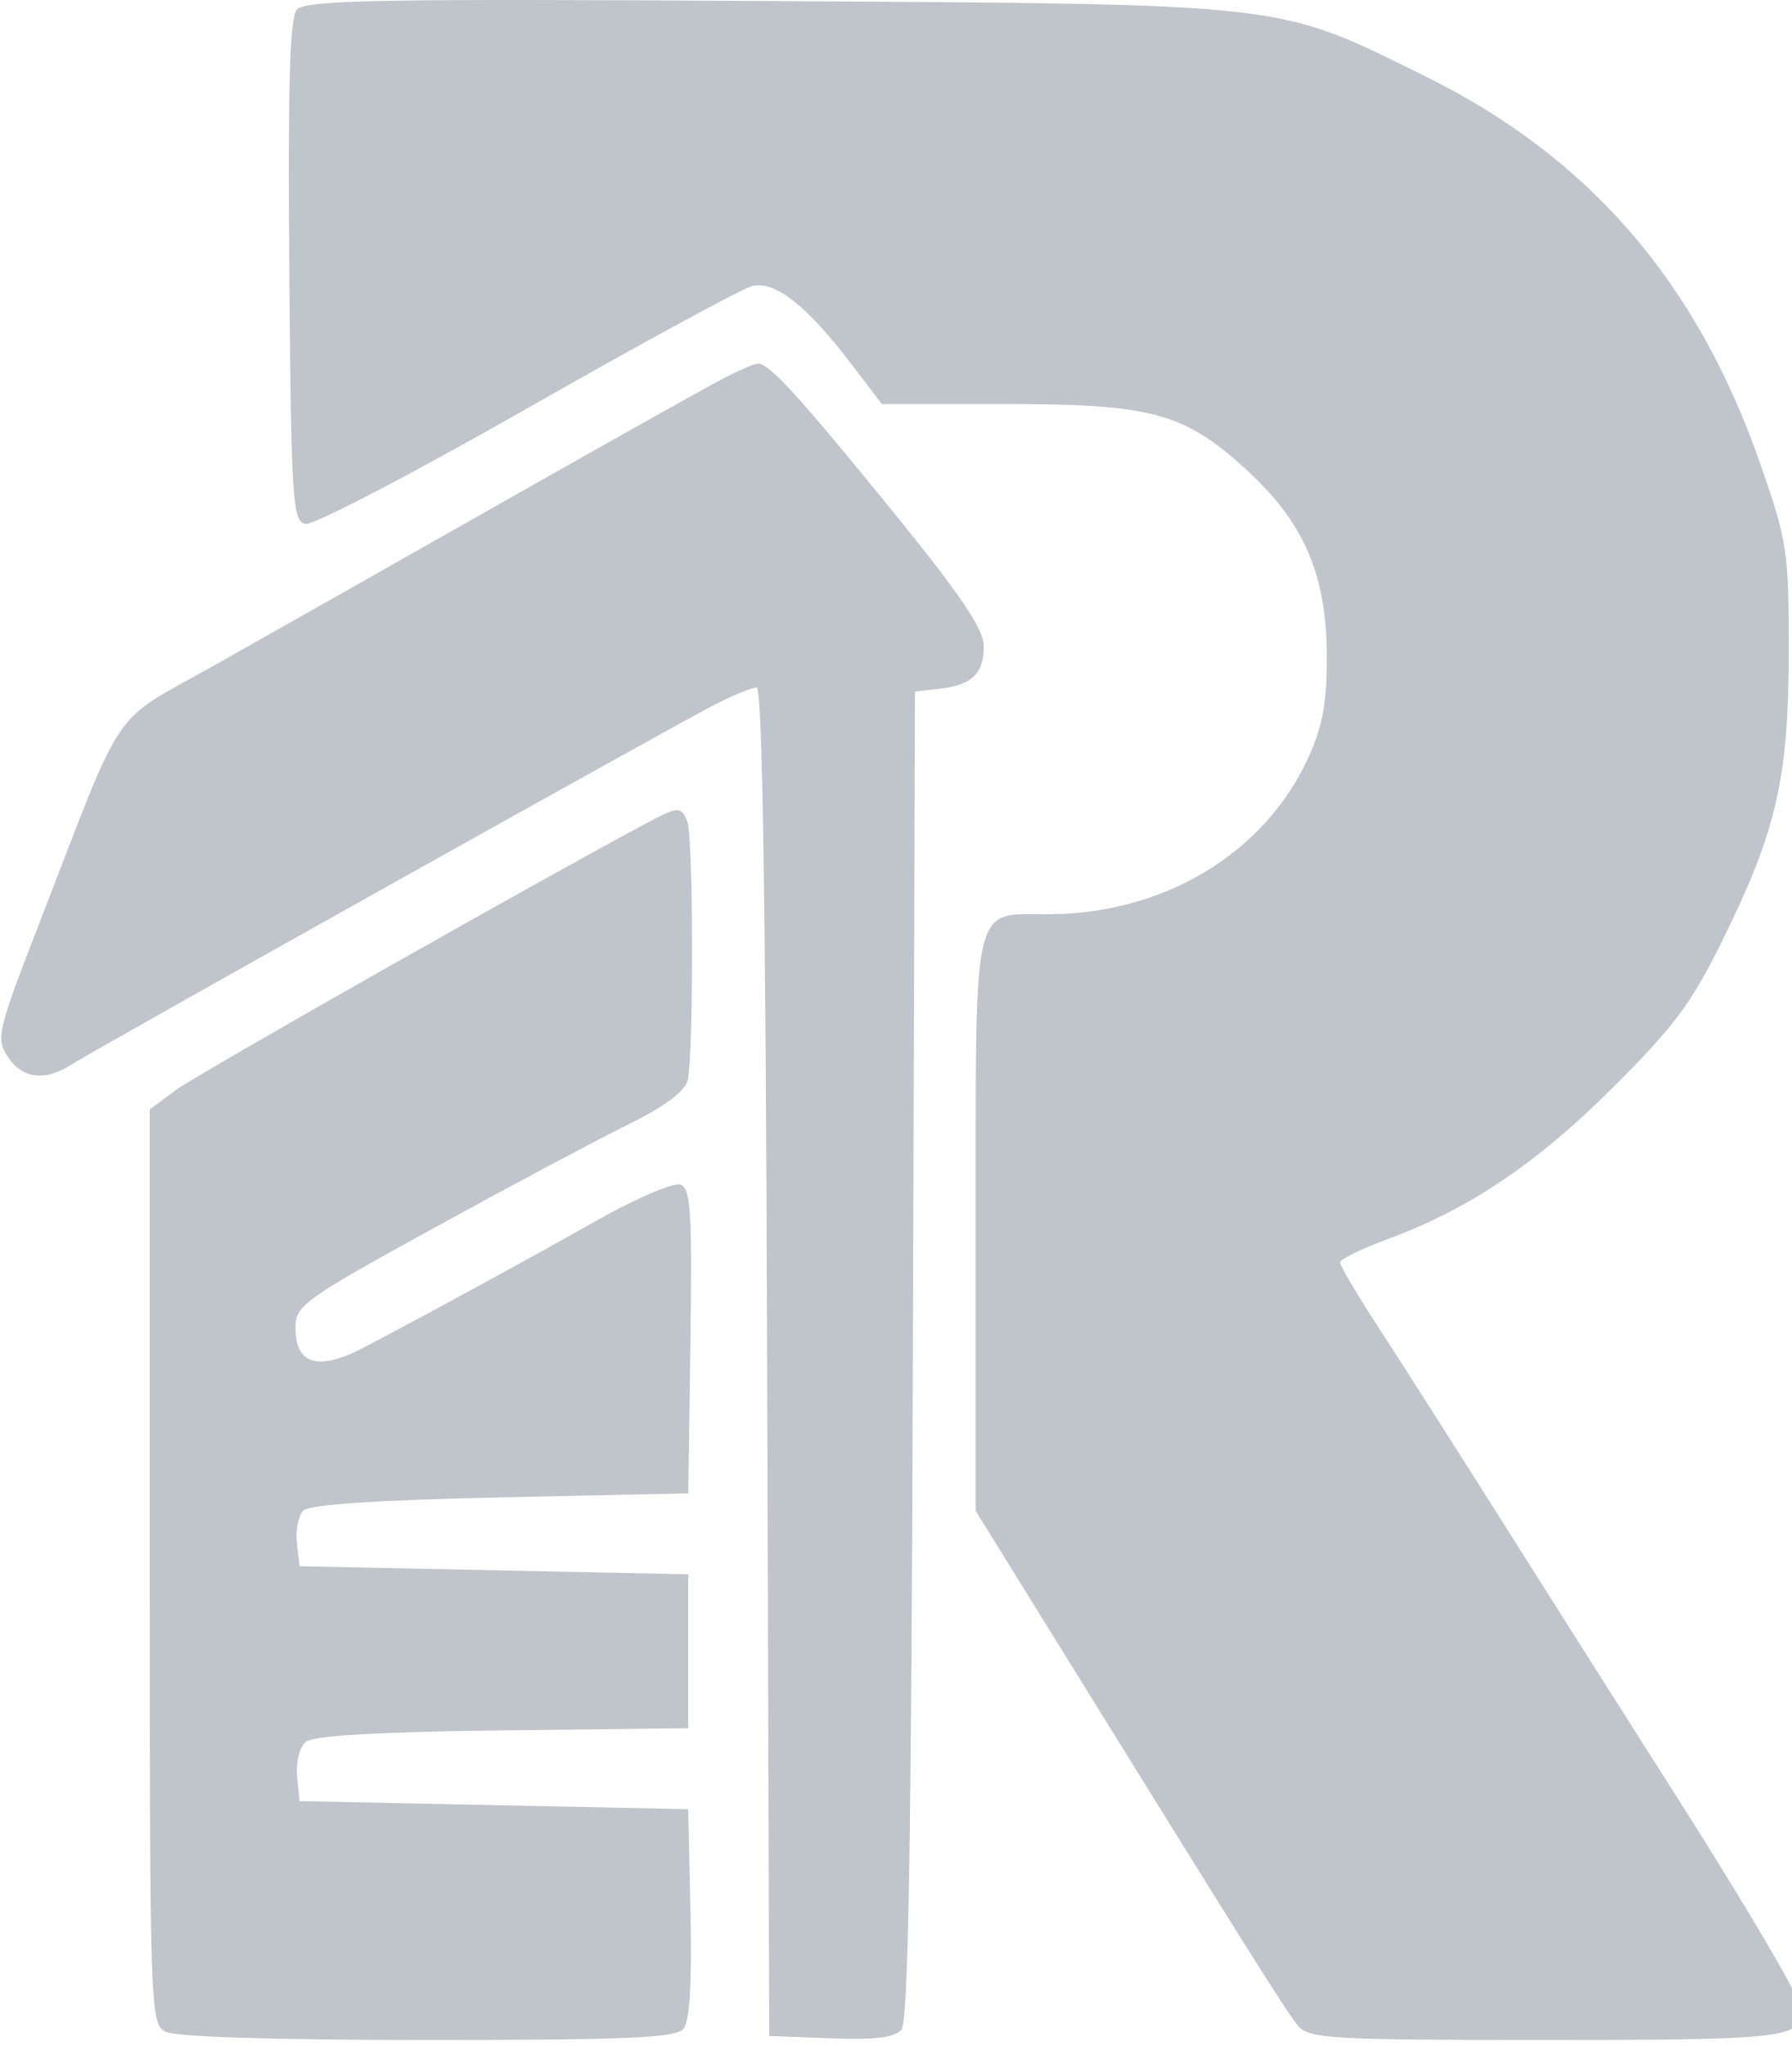
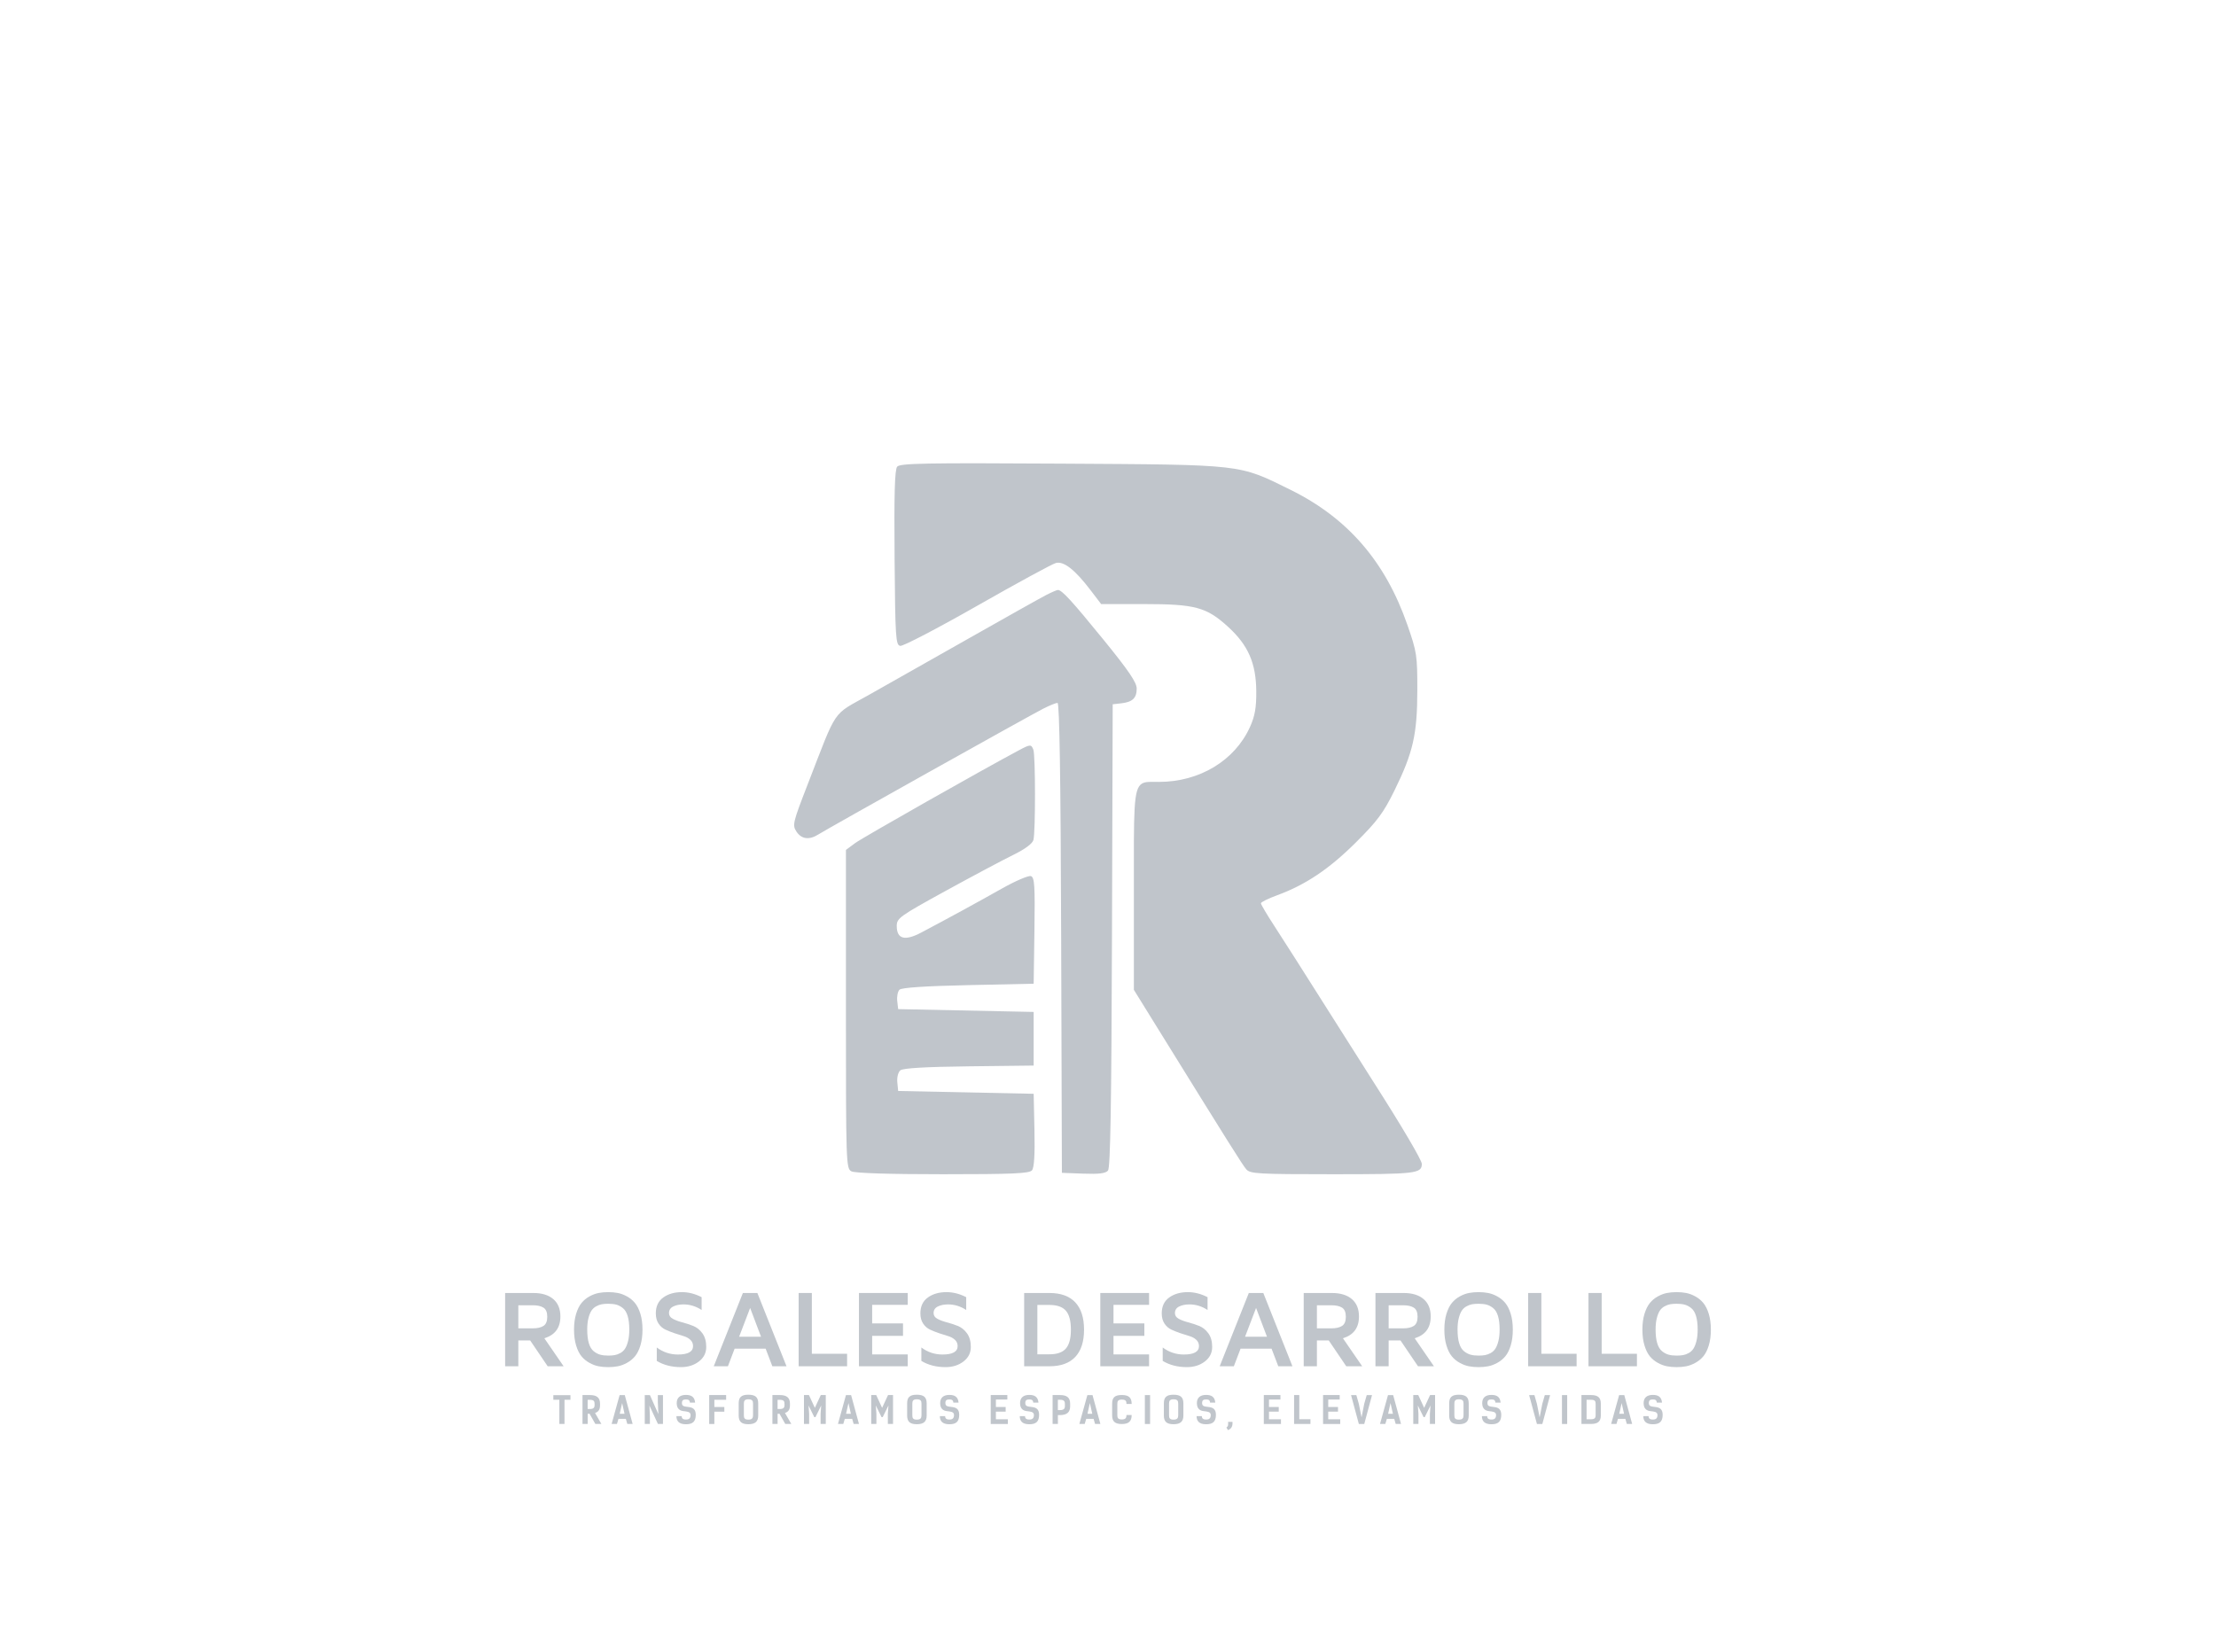
- <svg xmlns="http://www.w3.org/2000/svg" version="1.1" viewBox="197 115 155 177" width="155" height="177">
+ <svg xmlns="http://www.w3.org/2000/svg" version="1.1" viewBox="0 0 550 410" width="550" height="410">
  <g fill="#C0C5CB" fill-rule="none" stroke="none" stroke-width="1" stroke-linecap="butt" stroke-linejoin="miter" stroke-miterlimit="10" stroke-dasharray="" stroke-dashoffset="0" font-family="none" font-weight="none" font-size="none" text-anchor="none" style="mix-blend-mode: normal">
-     <g data-paper-data="{&quot;fillRule&quot;:&quot;evenodd&quot;,&quot;fillRuleOriginal&quot;:&quot;evenodd&quot;,&quot;isIcon&quot;:true,&quot;iconStyle&quot;:&quot;standalone&quot;,&quot;selectedEffects&quot;:{&quot;container&quot;:&quot;&quot;,&quot;transformation&quot;:&quot;&quot;,&quot;pattern&quot;:&quot;&quot;},&quot;bounds&quot;:{&quot;x&quot;:197.1112222419185,&quot;y&quot;:115,&quot;width&quot;:155.777555516163,&quot;height&quot;:176.48318368678434},&quot;iconType&quot;:&quot;icon&quot;,&quot;isDetailed&quot;:false,&quot;source&quot;:&quot;ai&quot;,&quot;rawIconId&quot;:&quot;yS7jEfIlsdy0jHuwrTEEWQTQbLbOqIhjZauEl2Kths&quot;,&quot;suitableAsStandaloneIcon&quot;:true}" fill-rule="evenodd">
-       <path d="M222.032,138.466c-0.135,-15.831 0.036,-21.894 0.642,-22.623c0.702,-0.846 6.885,-0.96 40.823,-0.753c45.415,0.277 43.832,0.095 56.812,6.503c14.175,6.997 23.503,17.772 28.977,33.47c2.366,6.785 2.493,7.616 2.485,16.259c-0.01,10.938 -1.04,15.476 -5.644,24.847c-2.751,5.601 -4.247,7.616 -9.633,12.975c-6.606,6.573 -12.472,10.508 -19.514,13.088c-2.216,0.813 -4.029,1.71 -4.029,1.994c0,0.284 1.517,2.843 3.371,5.686c1.854,2.843 7.254,11.318 11.999,18.832c4.745,7.514 10.442,16.5 12.659,19.968c6.952,10.877 11.907,19.283 11.907,20.203c0,2.398 -1.458,2.568 -22.102,2.568c-18.582,0 -20.515,-0.111 -21.468,-1.226c-0.952,-1.115 -4.137,-6.187 -22.074,-35.15l-5.823,-9.401v-24.706c0,-19.967 -0.174,-25.16 2.004,-26.482c0.922,-0.56 2.267,-0.426 4.225,-0.426c10.074,0 18.831,-5.293 22.604,-13.663c1.202,-2.665 1.572,-4.76 1.548,-8.758c-0.041,-7.016 -1.987,-11.494 -6.977,-16.055c-5.369,-4.907 -8.173,-5.665 -20.934,-5.665h-10.591l-2.674,-3.507c-3.824,-5.015 -6.595,-7.187 -8.544,-6.698c-0.88,0.221 -9.66,4.994 -19.511,10.609c-9.852,5.613 -18.461,10.101 -19.134,9.972c-1.126,-0.216 -1.237,-1.935 -1.408,-21.862zM240.434,158.476c9.249,-5.246 17.908,-10.098 19.241,-10.783c1.334,-0.685 2.639,-1.245 2.901,-1.245c0.982,0 3.489,2.739 11.401,12.463c6.131,7.535 8.146,10.504 8.146,12.001c0,2.378 -1.026,3.356 -3.854,3.676l-2.102,0.237l-0.179,57.387c-0.131,41.96 -0.396,57.647 -0.984,58.357c-0.587,0.707 -2.249,0.915 -6.127,0.767l-5.321,-0.202l-0.18,-58.329c-0.121,-39.585 -0.412,-58.329 -0.904,-58.329c-0.398,0 -2.021,0.662 -3.607,1.47c-3.498,1.784 -53.529,29.774 -55.717,31.17c-2.283,1.457 -4.227,1.211 -5.475,-0.694c-1.047,-1.598 -0.905,-2.197 2.798,-11.736c7.478,-19.269 5.911,-16.97 15.091,-22.137c4.431,-2.495 15.623,-8.827 24.872,-14.072zM212.233,209.29c1.822,-1.352 31.867,-18.381 40.813,-23.133c2.657,-1.411 2.91,-1.416 3.428,-0.064c0.532,1.385 0.546,20.442 0.017,22.413c-0.247,0.921 -2.097,2.285 -5.07,3.741c-2.575,1.26 -10.12,5.277 -16.767,8.927c-11.35,6.231 -12.086,6.76 -12.086,8.671c0,3.259 1.991,3.803 6.056,1.657c6.504,-3.434 13.949,-7.495 20.067,-10.947c3.385,-1.909 6.624,-3.292 7.197,-3.072c0.882,0.338 1.014,2.431 0.853,13.554l-0.191,13.153l-16.256,0.35c-10.693,0.231 -16.527,0.621 -17.046,1.141c-0.434,0.435 -0.686,1.696 -0.559,2.802l0.23,2.012l33.631,0.701v13.312l-16.06,0.189c-10.777,0.127 -16.377,0.453 -17.027,0.991c-0.546,0.453 -0.875,1.744 -0.756,2.964l0.211,2.162l33.631,0.701l0.197,9.011c0.132,6.045 -0.069,9.331 -0.611,9.984c-0.657,0.792 -4.787,0.973 -22.138,0.973c-13.364,0 -21.837,-0.271 -22.686,-0.725c-1.315,-0.704 -1.355,-1.89 -1.355,-40.252v-39.527z" data-paper-data="{&quot;isPathIcon&quot;:true}" />
+     <g data-paper-data="{&quot;isGlobalGroup&quot;:true,&quot;bounds&quot;:{&quot;x&quot;:125.371555791646,&quot;y&quot;:115,&quot;width&quot;:299.256888416708,&quot;height&quot;:240}}">
+       <g data-paper-data="{&quot;isSecondaryText&quot;:true}" fill-rule="nonzero">
+         <path d="M141.586,346.324h-4.249v1.146h1.491v6.001h1.277v-6.001h1.482z" data-paper-data="{&quot;glyphName&quot;:&quot;T&quot;,&quot;glyphIndex&quot;:0,&quot;firstGlyphOfWord&quot;:true,&quot;word&quot;:1}" />
+         <path d="M149.261,353.472l-1.575,-2.73c0.867,-0.28 1.239,-0.857 1.239,-1.92v-0.373c0,-1.519 -0.811,-2.153 -2.544,-2.153h-1.808v7.175h1.286v-2.525h0.475l1.426,2.525zM145.85,349.763v-2.283h0.55c0.997,0 1.174,0.354 1.174,1.034v0.242c0,0.68 -0.261,1.006 -1.193,1.006z" data-paper-data="{&quot;glyphName&quot;:&quot;R&quot;,&quot;glyphIndex&quot;:1,&quot;word&quot;:1}" />
+         <path d="M155.064,346.306h-1.277l-1.985,7.166h1.323l0.373,-1.267h1.836l0.363,1.267h1.323zM153.815,350.946l0.596,-2.656l0.596,2.656z" data-paper-data="{&quot;glyphName&quot;:&quot;A&quot;,&quot;glyphIndex&quot;:2,&quot;word&quot;:1}" />
+         <path d="M164.546,346.306h-1.277v1.696l0.14,3.029l-2.106,-4.724h-1.277v7.166h1.277v-1.826l-0.112,-2.721l2.106,4.547h1.249z" data-paper-data="{&quot;glyphName&quot;:&quot;N&quot;,&quot;glyphIndex&quot;:3,&quot;word&quot;:1}" />
+         <path d="M171.228,348.17h1.295c-0.121,-1.435 -0.978,-1.91 -2.274,-1.91c-1.472,0 -2.292,0.699 -2.292,2.041c0,1.482 0.857,1.882 1.668,1.985c0.764,0.102 1.771,0.102 1.771,0.95c0,0.811 -0.354,1.137 -1.128,1.137c-0.82,0 -1.062,-0.298 -1.09,-0.848h-1.295c0,1.155 0.568,2.022 2.358,2.022c1.724,0 2.441,-0.699 2.441,-2.358c0,-1.435 -0.792,-1.771 -1.621,-1.901c-1.09,-0.168 -1.808,-0.093 -1.808,-0.997c0,-0.68 0.289,-0.904 0.997,-0.904c0.624,0 0.941,0.177 0.978,0.783z" data-paper-data="{&quot;glyphName&quot;:&quot;S&quot;,&quot;glyphIndex&quot;:4,&quot;word&quot;:1}" />
+         <path d="M180.223,346.296h-4.203v7.185h1.277v-3.056h2.479v-1.165h-2.479v-1.789h2.926z" data-paper-data="{&quot;glyphName&quot;:&quot;F&quot;,&quot;glyphIndex&quot;:5,&quot;word&quot;:1}" />
+         <path d="M185.734,353.537c1.705,0 2.451,-0.662 2.451,-2.143v-3.038c0,-1.519 -0.718,-2.143 -2.451,-2.143c-1.733,0 -2.395,0.624 -2.395,2.143v3.038c0,1.482 0.69,2.143 2.395,2.143zM185.734,352.4c-0.932,0 -1.109,-0.391 -1.109,-1.072v-2.907c0,-0.652 0.177,-1.072 1.109,-1.072c0.997,0 1.165,0.419 1.165,1.072v2.907c0,0.68 -0.233,1.072 -1.165,1.072z" data-paper-data="{&quot;glyphName&quot;:&quot;O&quot;,&quot;glyphIndex&quot;:6,&quot;word&quot;:1}" />
+         <path d="M196.399,353.472l-1.575,-2.73c0.867,-0.28 1.239,-0.857 1.239,-1.92v-0.373c0,-1.519 -0.811,-2.153 -2.544,-2.153h-1.808v7.175h1.286v-2.525h0.475l1.426,2.525zM192.988,349.763v-2.283h0.55c0.997,0 1.174,0.354 1.174,1.034v0.242c0,0.68 -0.261,1.006 -1.193,1.006z" data-paper-data="{&quot;glyphName&quot;:&quot;R&quot;,&quot;glyphIndex&quot;:7,&quot;word&quot;:1}" />
+         <path d="M202.39,351.776l1.426,-2.889l-0.149,2.05v2.535h1.286v-7.175h-1.239l-1.472,3.178l-1.463,-3.178h-1.239v7.175h1.286v-2.535l-0.149,-2.05l1.426,2.889z" data-paper-data="{&quot;glyphName&quot;:&quot;M&quot;,&quot;glyphIndex&quot;:8,&quot;word&quot;:1}" />
+         <path d="M211.239,346.306h-1.277l-1.985,7.166h1.323l0.373,-1.267h1.836l0.363,1.267h1.323zM209.991,350.946l0.596,-2.656l0.596,2.656z" data-paper-data="{&quot;glyphName&quot;:&quot;A&quot;,&quot;glyphIndex&quot;:9,&quot;word&quot;:1}" />
+         <path d="M219.083,351.776l1.426,-2.889l-0.149,2.05v2.535h1.286v-7.175h-1.239l-1.472,3.178l-1.463,-3.178h-1.239v7.175h1.286v-2.535l-0.149,-2.05l1.426,2.889z" data-paper-data="{&quot;glyphName&quot;:&quot;M&quot;,&quot;glyphIndex&quot;:10,&quot;word&quot;:1}" />
+         <path d="M227.544,353.537c1.705,0 2.451,-0.662 2.451,-2.143v-3.038c0,-1.519 -0.718,-2.143 -2.451,-2.143c-1.733,0 -2.395,0.624 -2.395,2.143v3.038c0,1.482 0.69,2.143 2.395,2.143zM227.544,352.4c-0.932,0 -1.109,-0.391 -1.109,-1.072v-2.907c0,-0.652 0.177,-1.072 1.109,-1.072c0.997,0 1.165,0.419 1.165,1.072v2.907c0,0.68 -0.233,1.072 -1.165,1.072z" data-paper-data="{&quot;glyphName&quot;:&quot;O&quot;,&quot;glyphIndex&quot;:11,&quot;word&quot;:1}" />
+         <path d="M236.615,348.17h1.295c-0.121,-1.435 -0.978,-1.91 -2.274,-1.91c-1.472,0 -2.292,0.699 -2.292,2.041c0,1.482 0.857,1.882 1.668,1.985c0.764,0.102 1.771,0.102 1.771,0.95c0,0.811 -0.354,1.137 -1.128,1.137c-0.82,0 -1.062,-0.298 -1.09,-0.848h-1.295c0,1.155 0.568,2.022 2.358,2.022c1.724,0 2.441,-0.699 2.441,-2.358c0,-1.435 -0.792,-1.771 -1.621,-1.901c-1.09,-0.168 -1.808,-0.093 -1.808,-0.997c0,-0.68 0.289,-0.904 0.997,-0.904c0.624,0 0.941,0.177 0.978,0.783z" data-paper-data="{&quot;glyphName&quot;:&quot;S&quot;,&quot;glyphIndex&quot;:12,&quot;lastGlyphOfWord&quot;:true,&quot;word&quot;:1}" />
+         <path d="M245.891,346.296v7.185h4.259v-1.174h-2.973v-1.892h2.423v-1.155h-2.423v-1.845h2.842v-1.118z" data-paper-data="{&quot;glyphName&quot;:&quot;E&quot;,&quot;glyphIndex&quot;:13,&quot;firstGlyphOfWord&quot;:true,&quot;word&quot;:2}" />
+         <path d="M256.446,348.17h1.295c-0.121,-1.435 -0.978,-1.91 -2.274,-1.91c-1.472,0 -2.292,0.699 -2.292,2.041c0,1.482 0.857,1.882 1.668,1.985c0.764,0.102 1.771,0.102 1.771,0.95c0,0.811 -0.354,1.137 -1.128,1.137c-0.82,0 -1.062,-0.298 -1.09,-0.848h-1.295c0,1.155 0.568,2.022 2.358,2.022c1.724,0 2.441,-0.699 2.441,-2.358c0,-1.435 -0.792,-1.771 -1.621,-1.901c-1.09,-0.168 -1.808,-0.093 -1.808,-0.997c0,-0.68 0.289,-0.904 0.997,-0.904c0.624,0 0.941,0.177 0.978,0.783z" data-paper-data="{&quot;glyphName&quot;:&quot;S&quot;,&quot;glyphIndex&quot;:14,&quot;word&quot;:2}" />
+         <path d="M261.252,346.296v7.175h1.314v-2.199h0.494c1.705,0 2.544,-0.69 2.544,-2.171v-0.662c0,-1.519 -0.811,-2.143 -2.544,-2.143zM262.557,350.033v-2.563h0.522c0.997,0 1.221,0.354 1.221,1.034v0.531c0,0.68 -0.308,0.997 -1.239,0.997z" data-paper-data="{&quot;glyphName&quot;:&quot;P&quot;,&quot;glyphIndex&quot;:15,&quot;word&quot;:2}" />
+         <path d="M271.156,346.306h-1.277l-1.985,7.166h1.323l0.373,-1.267h1.836l0.363,1.267h1.323zM269.907,350.946l0.596,-2.656l0.596,2.656z" data-paper-data="{&quot;glyphName&quot;:&quot;A&quot;,&quot;glyphIndex&quot;:16,&quot;word&quot;:2}" />
+         <path d="M279.588,351.254c0,0.708 -0.233,1.1 -1.165,1.1c-0.932,0 -1.109,-0.391 -1.109,-1.072v-2.786c0,-0.68 0.177,-1.072 1.109,-1.072c0.997,0 1.165,0.391 1.165,1.09h1.286c0,-1.593 -0.718,-2.227 -2.451,-2.227c-1.733,0 -2.395,0.624 -2.395,2.143v2.917c0,1.482 0.69,2.143 2.395,2.143c1.705,0 2.451,-0.662 2.451,-2.236z" data-paper-data="{&quot;glyphName&quot;:&quot;C&quot;,&quot;glyphIndex&quot;:17,&quot;word&quot;:2}" />
+         <path d="M285.444,346.306h-1.295v7.175h1.295z" data-paper-data="{&quot;glyphName&quot;:&quot;I&quot;,&quot;glyphIndex&quot;:18,&quot;word&quot;:2}" />
+         <path d="M291.26,353.537c1.705,0 2.451,-0.662 2.451,-2.143v-3.038c0,-1.519 -0.718,-2.143 -2.451,-2.143c-1.733,0 -2.395,0.624 -2.395,2.143v3.038c0,1.482 0.69,2.143 2.395,2.143zM291.26,352.4c-0.932,0 -1.109,-0.391 -1.109,-1.072v-2.907c0,-0.652 0.177,-1.072 1.109,-1.072c0.997,0 1.165,0.419 1.165,1.072v2.907c0,0.68 -0.233,1.072 -1.165,1.072z" data-paper-data="{&quot;glyphName&quot;:&quot;O&quot;,&quot;glyphIndex&quot;:19,&quot;word&quot;:2}" />
+         <path d="M300.332,348.17h1.295c-0.121,-1.435 -0.978,-1.91 -2.274,-1.91c-1.472,0 -2.292,0.699 -2.292,2.041c0,1.482 0.857,1.882 1.668,1.985c0.764,0.102 1.771,0.102 1.771,0.95c0,0.811 -0.354,1.137 -1.128,1.137c-0.82,0 -1.062,-0.298 -1.09,-0.848h-1.295c0,1.155 0.568,2.022 2.358,2.022c1.724,0 2.441,-0.699 2.441,-2.358c0,-1.435 -0.792,-1.771 -1.621,-1.901c-1.09,-0.168 -1.808,-0.093 -1.808,-0.997c0,-0.68 0.289,-0.904 0.997,-0.904c0.624,0 0.941,0.177 0.978,0.783z" data-paper-data="{&quot;glyphName&quot;:&quot;S&quot;,&quot;glyphIndex&quot;:20,&quot;word&quot;:2}" />
+         <path d="M304.775,355c0.848,-0.326 1.211,-0.96 1.118,-2.05h-1.081c0,0.662 0.112,1.016 -0.419,1.407z" data-paper-data="{&quot;glyphName&quot;:&quot;,&quot;,&quot;glyphIndex&quot;:21,&quot;lastGlyphOfWord&quot;:true,&quot;word&quot;:2}" />
+         <path d="M313.67,346.296v7.185h4.259v-1.174h-2.973v-1.892h2.423v-1.155h-2.423v-1.845h2.842v-1.118z" data-paper-data="{&quot;glyphName&quot;:&quot;E&quot;,&quot;glyphIndex&quot;:22,&quot;firstGlyphOfWord&quot;:true,&quot;word&quot;:3}" />
+         <path d="M325.248,352.298h-2.768v-6.001h-1.295v7.175h4.063z" data-paper-data="{&quot;glyphName&quot;:&quot;L&quot;,&quot;glyphIndex&quot;:23,&quot;word&quot;:3}" />
+         <path d="M328.377,346.296v7.185h4.259v-1.174h-2.973v-1.892h2.423v-1.155h-2.423v-1.845h2.842v-1.118z" data-paper-data="{&quot;glyphName&quot;:&quot;E&quot;,&quot;glyphIndex&quot;:24,&quot;word&quot;:3}" />
+         <path d="M339.218,346.306l-0.624,2.171l-0.662,3.373l-0.671,-3.355l-0.624,-2.19h-1.314l1.938,7.175h1.342l1.929,-7.175z" data-paper-data="{&quot;glyphName&quot;:&quot;V&quot;,&quot;glyphIndex&quot;:25,&quot;word&quot;:3}" />
+         <path d="M345.773,346.306h-1.277l-1.985,7.166h1.323l0.373,-1.267h1.836l0.363,1.267h1.323zM344.524,350.946l0.596,-2.656l0.596,2.656z" data-paper-data="{&quot;glyphName&quot;:&quot;A&quot;,&quot;glyphIndex&quot;:26,&quot;word&quot;:3}" />
+         <path d="M353.616,351.776l1.426,-2.889l-0.149,2.05v2.535h1.286v-7.175h-1.239l-1.472,3.178l-1.463,-3.178h-1.239v7.175h1.286v-2.535l-0.149,-2.05l1.426,2.889z" data-paper-data="{&quot;glyphName&quot;:&quot;M&quot;,&quot;glyphIndex&quot;:27,&quot;word&quot;:3}" />
+         <path d="M362.077,353.537c1.705,0 2.451,-0.662 2.451,-2.143v-3.038c0,-1.519 -0.718,-2.143 -2.451,-2.143c-1.733,0 -2.395,0.624 -2.395,2.143v3.038c0,1.482 0.69,2.143 2.395,2.143zM362.077,352.4c-0.932,0 -1.109,-0.391 -1.109,-1.072v-2.907c0,-0.652 0.177,-1.072 1.109,-1.072c0.997,0 1.165,0.419 1.165,1.072v2.907c0,0.68 -0.233,1.072 -1.165,1.072z" data-paper-data="{&quot;glyphName&quot;:&quot;O&quot;,&quot;glyphIndex&quot;:28,&quot;word&quot;:3}" />
+         <path d="M371.149,348.17h1.295c-0.121,-1.435 -0.978,-1.91 -2.274,-1.91c-1.472,0 -2.292,0.699 -2.292,2.041c0,1.482 0.857,1.882 1.668,1.985c0.764,0.102 1.771,0.102 1.771,0.95c0,0.811 -0.354,1.137 -1.128,1.137c-0.82,0 -1.062,-0.298 -1.09,-0.848h-1.295c0,1.155 0.568,2.022 2.358,2.022c1.724,0 2.441,-0.699 2.441,-2.358c0,-1.435 -0.792,-1.771 -1.621,-1.901c-1.09,-0.168 -1.808,-0.093 -1.808,-0.997c0,-0.68 0.289,-0.904 0.997,-0.904c0.624,0 0.941,0.177 0.978,0.783z" data-paper-data="{&quot;glyphName&quot;:&quot;S&quot;,&quot;glyphIndex&quot;:29,&quot;lastGlyphOfWord&quot;:true,&quot;word&quot;:3}" />
+         <path d="M383.416,346.306l-0.624,2.171l-0.662,3.373l-0.671,-3.355l-0.624,-2.19h-1.314l1.938,7.175h1.342l1.929,-7.175z" data-paper-data="{&quot;glyphName&quot;:&quot;V&quot;,&quot;glyphIndex&quot;:30,&quot;firstGlyphOfWord&quot;:true,&quot;word&quot;:4}" />
+         <path d="M388.968,346.306h-1.295v7.175h1.295z" data-paper-data="{&quot;glyphName&quot;:&quot;I&quot;,&quot;glyphIndex&quot;:31,&quot;word&quot;:4}" />
+         <path d="M392.505,346.296v7.175h2.358c1.705,0 2.451,-0.624 2.451,-2.106v-2.926c0,-1.519 -0.718,-2.143 -2.451,-2.143zM393.782,352.307v-4.836h1.1c0.997,0 1.146,0.354 1.146,1.034v2.796c0,0.68 -0.233,1.006 -1.165,1.006z" data-paper-data="{&quot;glyphName&quot;:&quot;D&quot;,&quot;glyphIndex&quot;:32,&quot;word&quot;:4}" />
+         <path d="M403.139,346.306h-1.277l-1.985,7.166h1.323l0.373,-1.267h1.836l0.363,1.267h1.323zM401.89,350.946l0.596,-2.656l0.596,2.656z" data-paper-data="{&quot;glyphName&quot;:&quot;A&quot;,&quot;glyphIndex&quot;:33,&quot;word&quot;:4}" />
+         <path d="M411.209,348.17h1.295c-0.121,-1.435 -0.978,-1.91 -2.274,-1.91c-1.472,0 -2.292,0.699 -2.292,2.041c0,1.482 0.857,1.882 1.668,1.985c0.764,0.102 1.771,0.102 1.771,0.95c0,0.811 -0.354,1.137 -1.128,1.137c-0.82,0 -1.062,-0.298 -1.09,-0.848h-1.295c0,1.155 0.568,2.022 2.358,2.022c1.724,0 2.441,-0.699 2.441,-2.358c0,-1.435 -0.792,-1.771 -1.621,-1.901c-1.09,-0.168 -1.808,-0.093 -1.808,-0.997c0,-0.68 0.289,-0.904 0.997,-0.904c0.624,0 0.941,0.177 0.978,0.783z" data-paper-data="{&quot;glyphName&quot;:&quot;S&quot;,&quot;glyphIndex&quot;:34,&quot;lastGlyphOfWord&quot;:true,&quot;word&quot;:4}" />
+       </g>
+       <g data-paper-data="{&quot;isPrimaryText&quot;:true}" fill-rule="nonzero">
+         <path d="M125.372,339.153v-18.192h6.978c2.131,0 3.787,0.504 4.967,1.512c1.181,1.008 1.771,2.448 1.771,4.322c0,2.788 -1.327,4.59 -3.982,5.407l4.781,6.952h-3.955l-4.341,-6.406h-2.943v6.406zM128.648,329.738h3.622c1.11,0 1.98,-0.2 2.61,-0.599c0.63,-0.4 0.946,-1.154 0.946,-2.264c0,-1.128 -0.315,-1.887 -0.946,-2.277c-0.63,-0.391 -1.5,-0.586 -2.61,-0.586h-3.622z" data-paper-data="{&quot;glyphName&quot;:&quot;R&quot;,&quot;glyphIndex&quot;:0,&quot;firstGlyphOfWord&quot;:true,&quot;word&quot;:1}" />
+         <path d="M142.471,330.071c0,-1.492 0.173,-2.801 0.519,-3.929c0.346,-1.128 0.792,-2.026 1.338,-2.697c0.546,-0.67 1.205,-1.216 1.978,-1.638c0.772,-0.422 1.527,-0.704 2.264,-0.846c0.737,-0.142 1.532,-0.213 2.384,-0.213c0.852,0 1.647,0.071 2.384,0.213c0.737,0.142 1.492,0.424 2.264,0.846c0.772,0.422 1.436,0.968 1.991,1.638c0.555,0.67 1.005,1.569 1.352,2.697c0.346,1.128 0.519,2.437 0.519,3.929c0,1.474 -0.173,2.779 -0.519,3.915c-0.346,1.136 -0.797,2.035 -1.352,2.697c-0.555,0.661 -1.219,1.203 -1.991,1.625c-0.772,0.422 -1.527,0.704 -2.264,0.846c-0.737,0.142 -1.532,0.213 -2.384,0.213c-0.852,0 -1.647,-0.071 -2.384,-0.213c-0.737,-0.142 -1.492,-0.424 -2.264,-0.846c-0.772,-0.422 -1.432,-0.963 -1.978,-1.625c-0.546,-0.661 -0.992,-1.56 -1.338,-2.697c-0.346,-1.136 -0.519,-2.442 -0.519,-3.915zM145.747,330.044c0,1.367 0.135,2.499 0.406,3.396c0.271,0.897 0.67,1.556 1.199,1.978c0.528,0.422 1.07,0.708 1.625,0.859c0.555,0.151 1.214,0.226 1.978,0.226c0.621,0 1.159,-0.04 1.611,-0.12c0.453,-0.08 0.919,-0.251 1.398,-0.513c0.479,-0.262 0.87,-0.626 1.172,-1.092c0.302,-0.466 0.553,-1.099 0.752,-1.898c0.2,-0.799 0.3,-1.745 0.3,-2.837c0,-1.349 -0.135,-2.473 -0.406,-3.369c-0.271,-0.897 -0.675,-1.556 -1.212,-1.978c-0.537,-0.422 -1.079,-0.704 -1.625,-0.846c-0.546,-0.142 -1.21,-0.213 -1.991,-0.213c-0.604,0 -1.132,0.04 -1.585,0.12c-0.453,0.08 -0.921,0.253 -1.405,0.519c-0.484,0.266 -0.875,0.626 -1.172,1.079c-0.297,0.453 -0.546,1.074 -0.746,1.864c-0.2,0.79 -0.3,1.731 -0.3,2.823z" data-paper-data="{&quot;glyphName&quot;:&quot;O&quot;,&quot;glyphIndex&quot;:1,&quot;word&quot;:1}" />
+         <path d="M162.767,326.035c0,-1.749 0.617,-3.067 1.851,-3.955c1.234,-0.888 2.779,-1.332 4.634,-1.332c1.634,0 3.263,0.417 4.888,1.252v3.183c-1.403,-0.923 -2.903,-1.385 -4.501,-1.385c-1.003,0 -1.853,0.173 -2.55,0.519c-0.697,0.346 -1.045,0.892 -1.045,1.638c0,0.604 0.317,1.077 0.952,1.418c0.635,0.342 1.403,0.63 2.304,0.866c0.901,0.235 1.807,0.53 2.717,0.886c0.91,0.355 1.682,0.97 2.317,1.844c0.635,0.875 0.952,2.004 0.952,3.389c0,1.474 -0.608,2.677 -1.824,3.609c-1.216,0.932 -2.699,1.398 -4.448,1.398c-2.308,0 -4.31,-0.515 -6.006,-1.545v-3.329c1.563,1.163 3.312,1.745 5.247,1.745c2.504,0 3.756,-0.697 3.756,-2.091c0,-0.63 -0.226,-1.154 -0.679,-1.571c-0.453,-0.417 -1.025,-0.726 -1.718,-0.926c-0.693,-0.2 -1.434,-0.435 -2.224,-0.706c-0.79,-0.271 -1.532,-0.566 -2.224,-0.886c-0.693,-0.32 -1.265,-0.819 -1.718,-1.498c-0.453,-0.679 -0.679,-1.52 -0.679,-2.524z" data-paper-data="{&quot;glyphName&quot;:&quot;S&quot;,&quot;glyphIndex&quot;:2,&quot;word&quot;:1}" />
+         <path d="M177.15,339.153l7.231,-18.192h3.596l7.231,18.192h-3.516l-1.665,-4.368h-7.697l-1.665,4.368zM183.449,331.815h5.434l-2.703,-7.138z" data-paper-data="{&quot;glyphName&quot;:&quot;A&quot;,&quot;glyphIndex&quot;:3,&quot;word&quot;:1}" />
+         <path d="M198.218,339.153v-18.192h3.276v15.089h8.75v3.103z" data-paper-data="{&quot;glyphName&quot;:&quot;L&quot;,&quot;glyphIndex&quot;:4,&quot;word&quot;:1}" />
+         <path d="M213.187,339.153v-18.192h12.106v2.943h-8.829v4.608h7.658v3.09h-7.658v4.608h8.829v2.943z" data-paper-data="{&quot;glyphName&quot;:&quot;E&quot;,&quot;glyphIndex&quot;:5,&quot;word&quot;:1}" />
+         <path d="M228.435,326.035c0,-1.749 0.617,-3.067 1.851,-3.955c1.234,-0.888 2.779,-1.332 4.634,-1.332c1.634,0 3.263,0.417 4.888,1.252v3.183c-1.403,-0.923 -2.903,-1.385 -4.501,-1.385c-1.003,0 -1.853,0.173 -2.55,0.519c-0.697,0.346 -1.045,0.892 -1.045,1.638c0,0.604 0.317,1.077 0.952,1.418c0.635,0.342 1.403,0.63 2.304,0.866c0.901,0.235 1.807,0.53 2.717,0.886c0.91,0.355 1.682,0.97 2.317,1.844c0.635,0.875 0.952,2.004 0.952,3.389c0,1.474 -0.608,2.677 -1.824,3.609c-1.216,0.932 -2.699,1.398 -4.448,1.398c-2.308,0 -4.31,-0.515 -6.006,-1.545v-3.329c1.563,1.163 3.312,1.745 5.247,1.745c2.504,0 3.756,-0.697 3.756,-2.091c0,-0.63 -0.226,-1.154 -0.679,-1.571c-0.453,-0.417 -1.025,-0.726 -1.718,-0.926c-0.693,-0.2 -1.434,-0.435 -2.224,-0.706c-0.79,-0.271 -1.532,-0.566 -2.224,-0.886c-0.693,-0.32 -1.265,-0.819 -1.718,-1.498c-0.453,-0.679 -0.679,-1.52 -0.679,-2.524z" data-paper-data="{&quot;glyphName&quot;:&quot;S&quot;,&quot;glyphIndex&quot;:6,&quot;lastGlyphOfWord&quot;:true,&quot;word&quot;:1}" />
+         <path d="M254.191,339.153v-18.192h6.273c2.814,0 4.95,0.772 6.406,2.317c1.456,1.545 2.184,3.809 2.184,6.792c0,2.965 -0.726,5.22 -2.177,6.765c-1.452,1.545 -3.589,2.317 -6.412,2.317zM257.468,336.183h2.996c1.891,0 3.252,-0.477 4.082,-1.432c0.83,-0.954 1.245,-2.515 1.245,-4.681c0,-2.184 -0.415,-3.753 -1.245,-4.708c-0.83,-0.954 -2.191,-1.432 -4.082,-1.432h-2.996z" data-paper-data="{&quot;glyphName&quot;:&quot;D&quot;,&quot;glyphIndex&quot;:7,&quot;firstGlyphOfWord&quot;:true,&quot;word&quot;:2}" />
+         <path d="M273.089,339.153v-18.192h12.106v2.943h-8.829v4.608h7.658v3.09h-7.658v4.608h8.829v2.943z" data-paper-data="{&quot;glyphName&quot;:&quot;E&quot;,&quot;glyphIndex&quot;:8,&quot;word&quot;:2}" />
+         <path d="M288.337,326.035c0,-1.749 0.617,-3.067 1.851,-3.955c1.234,-0.888 2.779,-1.332 4.634,-1.332c1.634,0 3.263,0.417 4.888,1.252v3.183c-1.403,-0.923 -2.903,-1.385 -4.501,-1.385c-1.003,0 -1.853,0.173 -2.55,0.519c-0.697,0.346 -1.045,0.892 -1.045,1.638c0,0.604 0.317,1.077 0.952,1.418c0.635,0.342 1.403,0.63 2.304,0.866c0.901,0.235 1.807,0.53 2.717,0.886c0.91,0.355 1.682,0.97 2.317,1.844c0.635,0.875 0.952,2.004 0.952,3.389c0,1.474 -0.608,2.677 -1.824,3.609c-1.216,0.932 -2.699,1.398 -4.448,1.398c-2.308,0 -4.31,-0.515 -6.006,-1.545v-3.329c1.563,1.163 3.312,1.745 5.247,1.745c2.504,0 3.756,-0.697 3.756,-2.091c0,-0.63 -0.226,-1.154 -0.679,-1.571c-0.453,-0.417 -1.025,-0.726 -1.718,-0.926c-0.693,-0.2 -1.434,-0.435 -2.224,-0.706c-0.79,-0.271 -1.532,-0.566 -2.224,-0.886c-0.693,-0.32 -1.265,-0.819 -1.718,-1.498c-0.453,-0.679 -0.679,-1.52 -0.679,-2.524z" data-paper-data="{&quot;glyphName&quot;:&quot;S&quot;,&quot;glyphIndex&quot;:9,&quot;word&quot;:2}" />
+         <path d="M302.72,339.153l7.231,-18.192h3.596l7.231,18.192h-3.516l-1.665,-4.368h-7.697l-1.665,4.368zM309.019,331.815h5.434l-2.703,-7.138z" data-paper-data="{&quot;glyphName&quot;:&quot;A&quot;,&quot;glyphIndex&quot;:10,&quot;word&quot;:2}" />
+         <path d="M323.575,339.153v-18.192h6.978c2.131,0 3.787,0.504 4.967,1.512c1.181,1.008 1.771,2.448 1.771,4.322c0,2.788 -1.327,4.59 -3.982,5.407l4.781,6.952h-3.955l-4.341,-6.406h-2.943v6.406zM326.852,329.738h3.622c1.11,0 1.98,-0.2 2.61,-0.599c0.63,-0.4 0.946,-1.154 0.946,-2.264c0,-1.128 -0.315,-1.887 -0.946,-2.277c-0.63,-0.391 -1.5,-0.586 -2.61,-0.586h-3.622z" data-paper-data="{&quot;glyphName&quot;:&quot;R&quot;,&quot;glyphIndex&quot;:11,&quot;word&quot;:2}" />
+         <path d="M341.381,339.153v-18.192h6.978c2.131,0 3.787,0.504 4.967,1.512c1.181,1.008 1.771,2.448 1.771,4.322c0,2.788 -1.327,4.59 -3.982,5.407l4.781,6.952h-3.955l-4.341,-6.406h-2.943v6.406zM344.657,329.738h3.622c1.11,0 1.98,-0.2 2.61,-0.599c0.63,-0.4 0.946,-1.154 0.946,-2.264c0,-1.128 -0.315,-1.887 -0.946,-2.277c-0.63,-0.391 -1.5,-0.586 -2.61,-0.586h-3.622z" data-paper-data="{&quot;glyphName&quot;:&quot;R&quot;,&quot;glyphIndex&quot;:12,&quot;word&quot;:2}" />
+         <path d="M358.481,330.071c0,-1.492 0.173,-2.801 0.519,-3.929c0.346,-1.128 0.792,-2.026 1.338,-2.697c0.546,-0.67 1.205,-1.216 1.978,-1.638c0.772,-0.422 1.527,-0.704 2.264,-0.846c0.737,-0.142 1.532,-0.213 2.384,-0.213c0.852,0 1.647,0.071 2.384,0.213c0.737,0.142 1.492,0.424 2.264,0.846c0.772,0.422 1.436,0.968 1.991,1.638c0.555,0.67 1.005,1.569 1.352,2.697c0.346,1.128 0.519,2.437 0.519,3.929c0,1.474 -0.173,2.779 -0.519,3.915c-0.346,1.136 -0.797,2.035 -1.352,2.697c-0.555,0.661 -1.219,1.203 -1.991,1.625c-0.772,0.422 -1.527,0.704 -2.264,0.846c-0.737,0.142 -1.532,0.213 -2.384,0.213c-0.852,0 -1.647,-0.071 -2.384,-0.213c-0.737,-0.142 -1.492,-0.424 -2.264,-0.846c-0.772,-0.422 -1.432,-0.963 -1.978,-1.625c-0.546,-0.661 -0.992,-1.56 -1.338,-2.697c-0.346,-1.136 -0.519,-2.442 -0.519,-3.915zM361.757,330.044c0,1.367 0.135,2.499 0.406,3.396c0.271,0.897 0.67,1.556 1.199,1.978c0.528,0.422 1.07,0.708 1.625,0.859c0.555,0.151 1.214,0.226 1.978,0.226c0.621,0 1.159,-0.04 1.611,-0.12c0.453,-0.08 0.919,-0.251 1.398,-0.513c0.479,-0.262 0.87,-0.626 1.172,-1.092c0.302,-0.466 0.553,-1.099 0.752,-1.898c0.2,-0.799 0.3,-1.745 0.3,-2.837c0,-1.349 -0.135,-2.473 -0.406,-3.369c-0.271,-0.897 -0.675,-1.556 -1.212,-1.978c-0.537,-0.422 -1.079,-0.704 -1.625,-0.846c-0.546,-0.142 -1.21,-0.213 -1.991,-0.213c-0.604,0 -1.132,0.04 -1.585,0.12c-0.453,0.08 -0.921,0.253 -1.405,0.519c-0.484,0.266 -0.875,0.626 -1.172,1.079c-0.297,0.453 -0.546,1.074 -0.746,1.864c-0.2,0.79 -0.3,1.731 -0.3,2.823z" data-paper-data="{&quot;glyphName&quot;:&quot;O&quot;,&quot;glyphIndex&quot;:13,&quot;word&quot;:2}" />
+         <path d="M379.282,339.153v-18.192h3.276v15.089h8.75v3.103z" data-paper-data="{&quot;glyphName&quot;:&quot;L&quot;,&quot;glyphIndex&quot;:14,&quot;word&quot;:2}" />
+         <path d="M394.251,339.153v-18.192h3.276v15.089h8.75v3.103z" data-paper-data="{&quot;glyphName&quot;:&quot;L&quot;,&quot;glyphIndex&quot;:15,&quot;word&quot;:2}" />
+         <path d="M407.635,330.071c0,-1.492 0.173,-2.801 0.519,-3.929c0.346,-1.128 0.792,-2.026 1.338,-2.697c0.546,-0.67 1.205,-1.216 1.978,-1.638c0.772,-0.422 1.527,-0.704 2.264,-0.846c0.737,-0.142 1.532,-0.213 2.384,-0.213c0.852,0 1.647,0.071 2.384,0.213c0.737,0.142 1.492,0.424 2.264,0.846c0.772,0.422 1.436,0.968 1.991,1.638c0.555,0.67 1.005,1.569 1.352,2.697c0.346,1.128 0.519,2.437 0.519,3.929c0,1.474 -0.173,2.779 -0.519,3.915c-0.346,1.136 -0.797,2.035 -1.352,2.697c-0.555,0.661 -1.219,1.203 -1.991,1.625c-0.772,0.422 -1.527,0.704 -2.264,0.846c-0.737,0.142 -1.532,0.213 -2.384,0.213c-0.852,0 -1.647,-0.071 -2.384,-0.213c-0.737,-0.142 -1.492,-0.424 -2.264,-0.846c-0.772,-0.422 -1.432,-0.963 -1.978,-1.625c-0.546,-0.661 -0.992,-1.56 -1.338,-2.697c-0.346,-1.136 -0.519,-2.442 -0.519,-3.915zM410.911,330.044c0,1.367 0.135,2.499 0.406,3.396c0.271,0.897 0.67,1.556 1.199,1.978c0.528,0.422 1.07,0.708 1.625,0.859c0.555,0.151 1.214,0.226 1.978,0.226c0.621,0 1.159,-0.04 1.611,-0.12c0.453,-0.08 0.919,-0.251 1.398,-0.513c0.479,-0.262 0.87,-0.626 1.172,-1.092c0.302,-0.466 0.553,-1.099 0.752,-1.898c0.2,-0.799 0.3,-1.745 0.3,-2.837c0,-1.349 -0.135,-2.473 -0.406,-3.369c-0.271,-0.897 -0.675,-1.556 -1.212,-1.978c-0.537,-0.422 -1.079,-0.704 -1.625,-0.846c-0.546,-0.142 -1.21,-0.213 -1.991,-0.213c-0.604,0 -1.132,0.04 -1.585,0.12c-0.453,0.08 -0.921,0.253 -1.405,0.519c-0.484,0.266 -0.875,0.626 -1.172,1.079c-0.297,0.453 -0.546,1.074 -0.746,1.864c-0.2,0.79 -0.3,1.731 -0.3,2.823z" data-paper-data="{&quot;glyphName&quot;:&quot;O&quot;,&quot;glyphIndex&quot;:16,&quot;lastGlyphOfWord&quot;:true,&quot;word&quot;:2}" />
+       </g>
+       <g data-paper-data="{&quot;fillRule&quot;:&quot;evenodd&quot;,&quot;fillRuleOriginal&quot;:&quot;evenodd&quot;,&quot;isIcon&quot;:true,&quot;iconStyle&quot;:&quot;standalone&quot;,&quot;selectedEffects&quot;:{&quot;container&quot;:&quot;&quot;,&quot;transformation&quot;:&quot;&quot;,&quot;pattern&quot;:&quot;&quot;},&quot;bounds&quot;:{&quot;x&quot;:197.1112222419185,&quot;y&quot;:115,&quot;width&quot;:155.777555516163,&quot;height&quot;:176.48318368678434},&quot;iconType&quot;:&quot;icon&quot;,&quot;isDetailed&quot;:false,&quot;source&quot;:&quot;ai&quot;,&quot;rawIconId&quot;:&quot;yS7jEfIlsdy0jHuwrTEEWQTQbLbOqIhjZauEl2Kths&quot;,&quot;suitableAsStandaloneIcon&quot;:true}" fill-rule="evenodd">
+         <path d="M222.032,138.466c-0.135,-15.831 0.036,-21.894 0.642,-22.623c0.702,-0.846 6.885,-0.96 40.823,-0.753c45.415,0.277 43.832,0.095 56.812,6.503c14.175,6.997 23.503,17.772 28.977,33.47c2.366,6.785 2.493,7.616 2.485,16.259c-0.01,10.938 -1.04,15.476 -5.644,24.847c-2.751,5.601 -4.247,7.616 -9.633,12.975c-6.606,6.573 -12.472,10.508 -19.514,13.088c-2.216,0.813 -4.029,1.71 -4.029,1.994c0,0.284 1.517,2.843 3.371,5.686c1.854,2.843 7.254,11.318 11.999,18.832c4.745,7.514 10.442,16.5 12.659,19.968c6.952,10.877 11.907,19.283 11.907,20.203c0,2.398 -1.458,2.568 -22.102,2.568c-18.582,0 -20.515,-0.111 -21.468,-1.226c-0.952,-1.115 -4.137,-6.187 -22.074,-35.15l-5.823,-9.401v-24.706c0,-19.967 -0.174,-25.16 2.004,-26.482c0.922,-0.56 2.267,-0.426 4.225,-0.426c10.074,0 18.831,-5.293 22.604,-13.663c1.202,-2.665 1.572,-4.76 1.548,-8.758c-0.041,-7.016 -1.987,-11.494 -6.977,-16.055c-5.369,-4.907 -8.173,-5.665 -20.934,-5.665h-10.591l-2.674,-3.507c-3.824,-5.015 -6.595,-7.187 -8.544,-6.698c-0.88,0.221 -9.66,4.994 -19.511,10.609c-9.852,5.613 -18.461,10.101 -19.134,9.972c-1.126,-0.216 -1.237,-1.935 -1.408,-21.862zM240.434,158.476c9.249,-5.246 17.908,-10.098 19.241,-10.783c1.334,-0.685 2.639,-1.245 2.901,-1.245c0.982,0 3.489,2.739 11.401,12.463c6.131,7.535 8.146,10.504 8.146,12.001c0,2.378 -1.026,3.356 -3.854,3.676l-2.102,0.237l-0.179,57.387c-0.131,41.96 -0.396,57.647 -0.984,58.357c-0.587,0.707 -2.249,0.915 -6.127,0.767l-5.321,-0.202l-0.18,-58.329c-0.121,-39.585 -0.412,-58.329 -0.904,-58.329c-0.398,0 -2.021,0.662 -3.607,1.47c-3.498,1.784 -53.529,29.774 -55.717,31.17c-2.283,1.457 -4.227,1.211 -5.475,-0.694c-1.047,-1.598 -0.905,-2.197 2.798,-11.736c7.478,-19.269 5.911,-16.97 15.091,-22.137c4.431,-2.495 15.623,-8.827 24.872,-14.072zM212.233,209.29c1.822,-1.352 31.867,-18.381 40.813,-23.133c2.657,-1.411 2.91,-1.416 3.428,-0.064c0.532,1.385 0.546,20.442 0.017,22.413c-0.247,0.921 -2.097,2.285 -5.07,3.741c-2.575,1.26 -10.12,5.277 -16.767,8.927c-11.35,6.231 -12.086,6.76 -12.086,8.671c0,3.259 1.991,3.803 6.056,1.657c6.504,-3.434 13.949,-7.495 20.067,-10.947c3.385,-1.909 6.624,-3.292 7.197,-3.072c0.882,0.338 1.014,2.431 0.853,13.554l-0.191,13.153l-16.256,0.35c-10.693,0.231 -16.527,0.621 -17.046,1.141c-0.434,0.435 -0.686,1.696 -0.559,2.802l0.23,2.012l33.631,0.701v13.312l-16.06,0.189c-10.777,0.127 -16.377,0.453 -17.027,0.991c-0.546,0.453 -0.875,1.744 -0.756,2.964l0.211,2.162l33.631,0.701l0.197,9.011c0.132,6.045 -0.069,9.331 -0.611,9.984c-0.657,0.792 -4.787,0.973 -22.138,0.973c-13.364,0 -21.837,-0.271 -22.686,-0.725c-1.315,-0.704 -1.355,-1.89 -1.355,-40.252v-39.527z" data-paper-data="{&quot;isPathIcon&quot;:true}" />
+       </g>
    </g>
  </g>
</svg>
